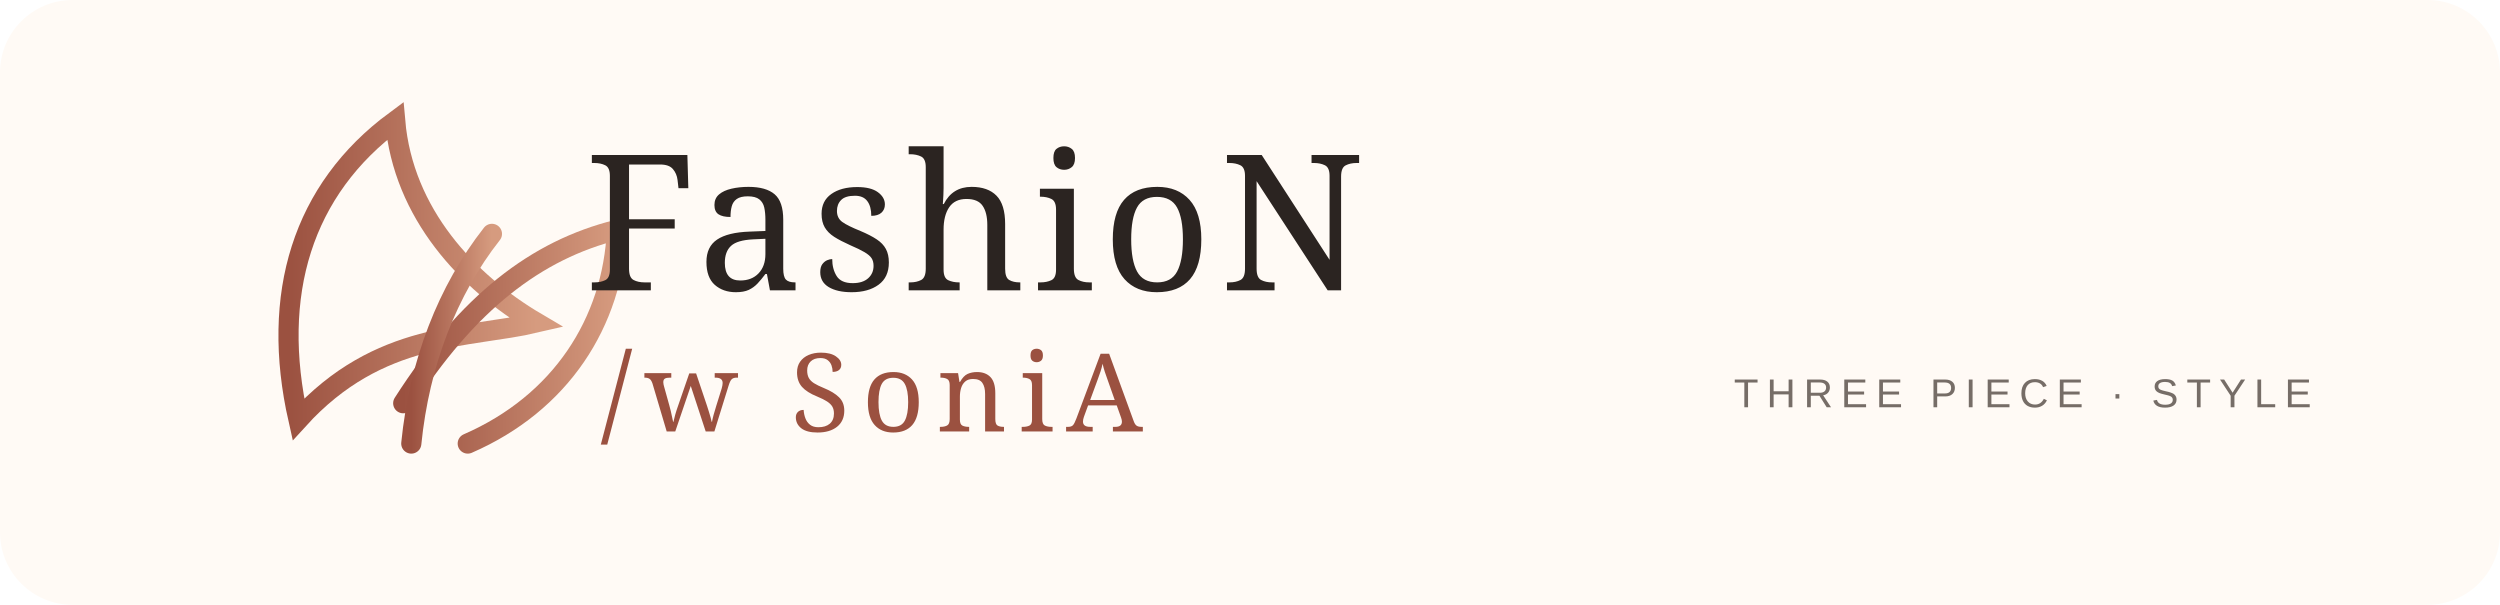
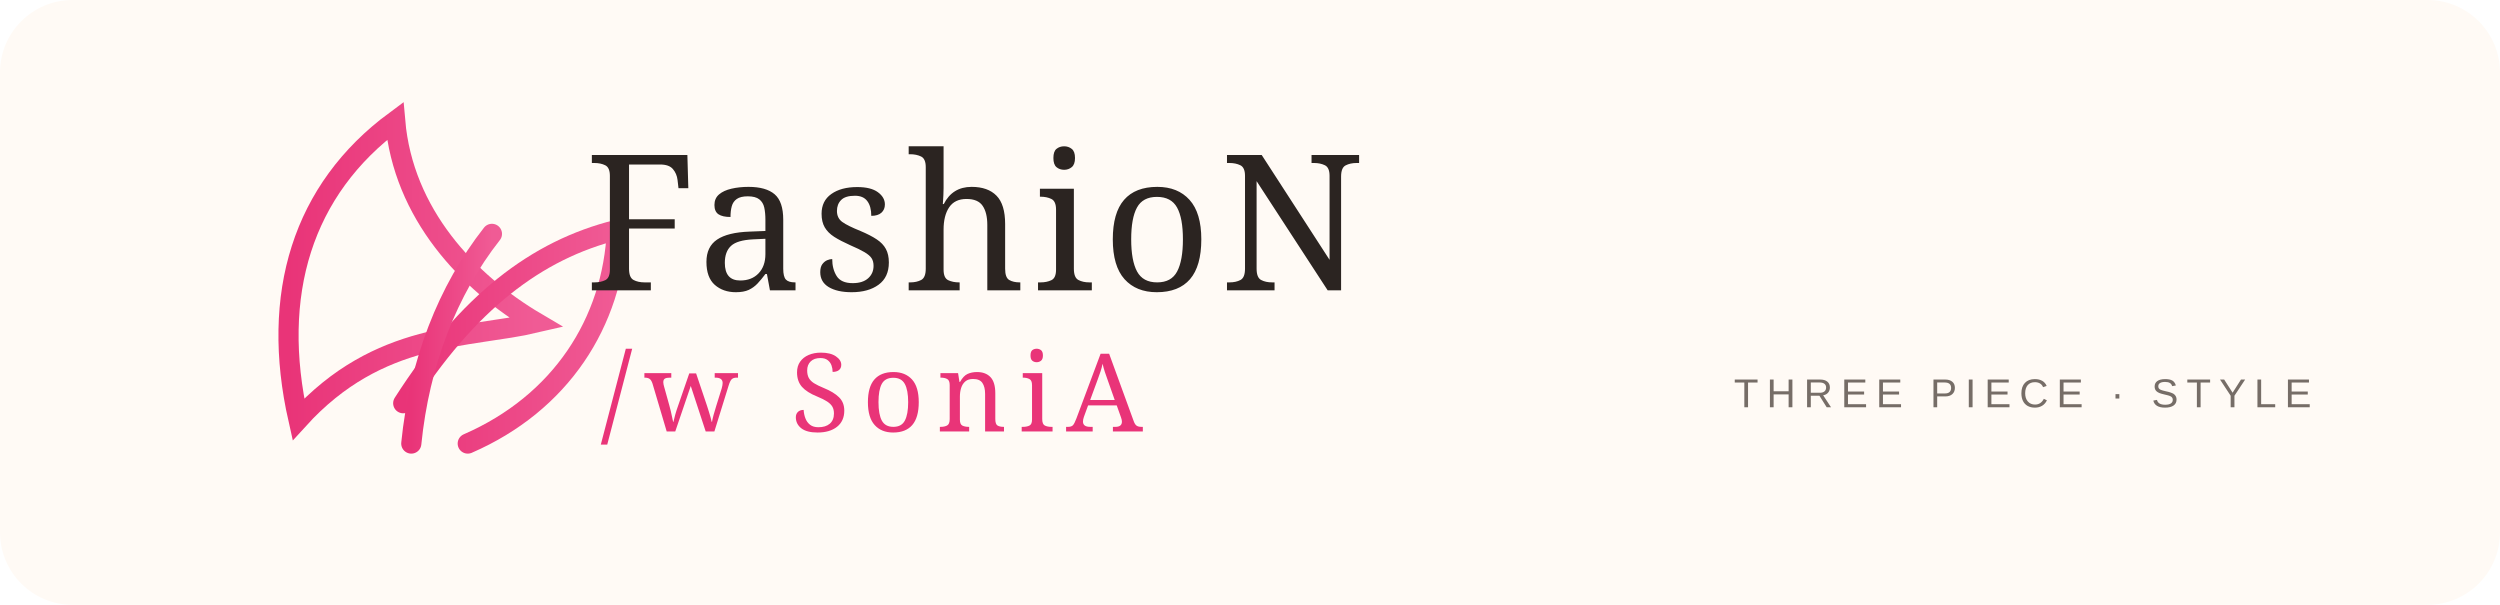
<svg xmlns="http://www.w3.org/2000/svg" viewBox="0 0 620 150">
  <defs>
    <linearGradient id="g" x1="0" x2="1">
-       <stop stop-color="#9b5140" />
-       <stop offset="1" stop-color="#d69b7f" />
+       <stop stop-color="#e93478" />
+       <stop offset="1" stop-color="#f05b95" />
    </linearGradient>
  </defs>
  <rect width="620" height="150" rx="18" fill="#fffaf5" />
  <g transform="translate(24 22)" fill="none" stroke="url(#g)" stroke-width="5" stroke-linecap="round">
    <path d="M50 82c-7-31 1-57 24-74 2 23 18 40 35 50-17 4-39 2-59 24Z" />
    <path d="M76 78c16-25 33-38 53-43-1 23-14 43-37 53" />
    <path d="M78 88c2-20 9-38 20-52" />
  </g>
  <text x="145" y="72" font-family="Georgia,serif" font-size="47" fill="#2b2421" letter-spacing="2">FashioN</text>
-   <text x="149" y="107" font-family="Georgia,serif" font-size="27" fill="#9b5140" letter-spacing="3">/w SoniA</text>
+   <text x="149" y="107" font-family="Georgia,serif" font-size="27" fill="#e93478" letter-spacing="3">/w SoniA</text>
  <text x="430" y="101" font-family="Arial,sans-serif" font-size="10" fill="#766d67" letter-spacing="2">THREE PIECE · STYLE</text>
</svg>
